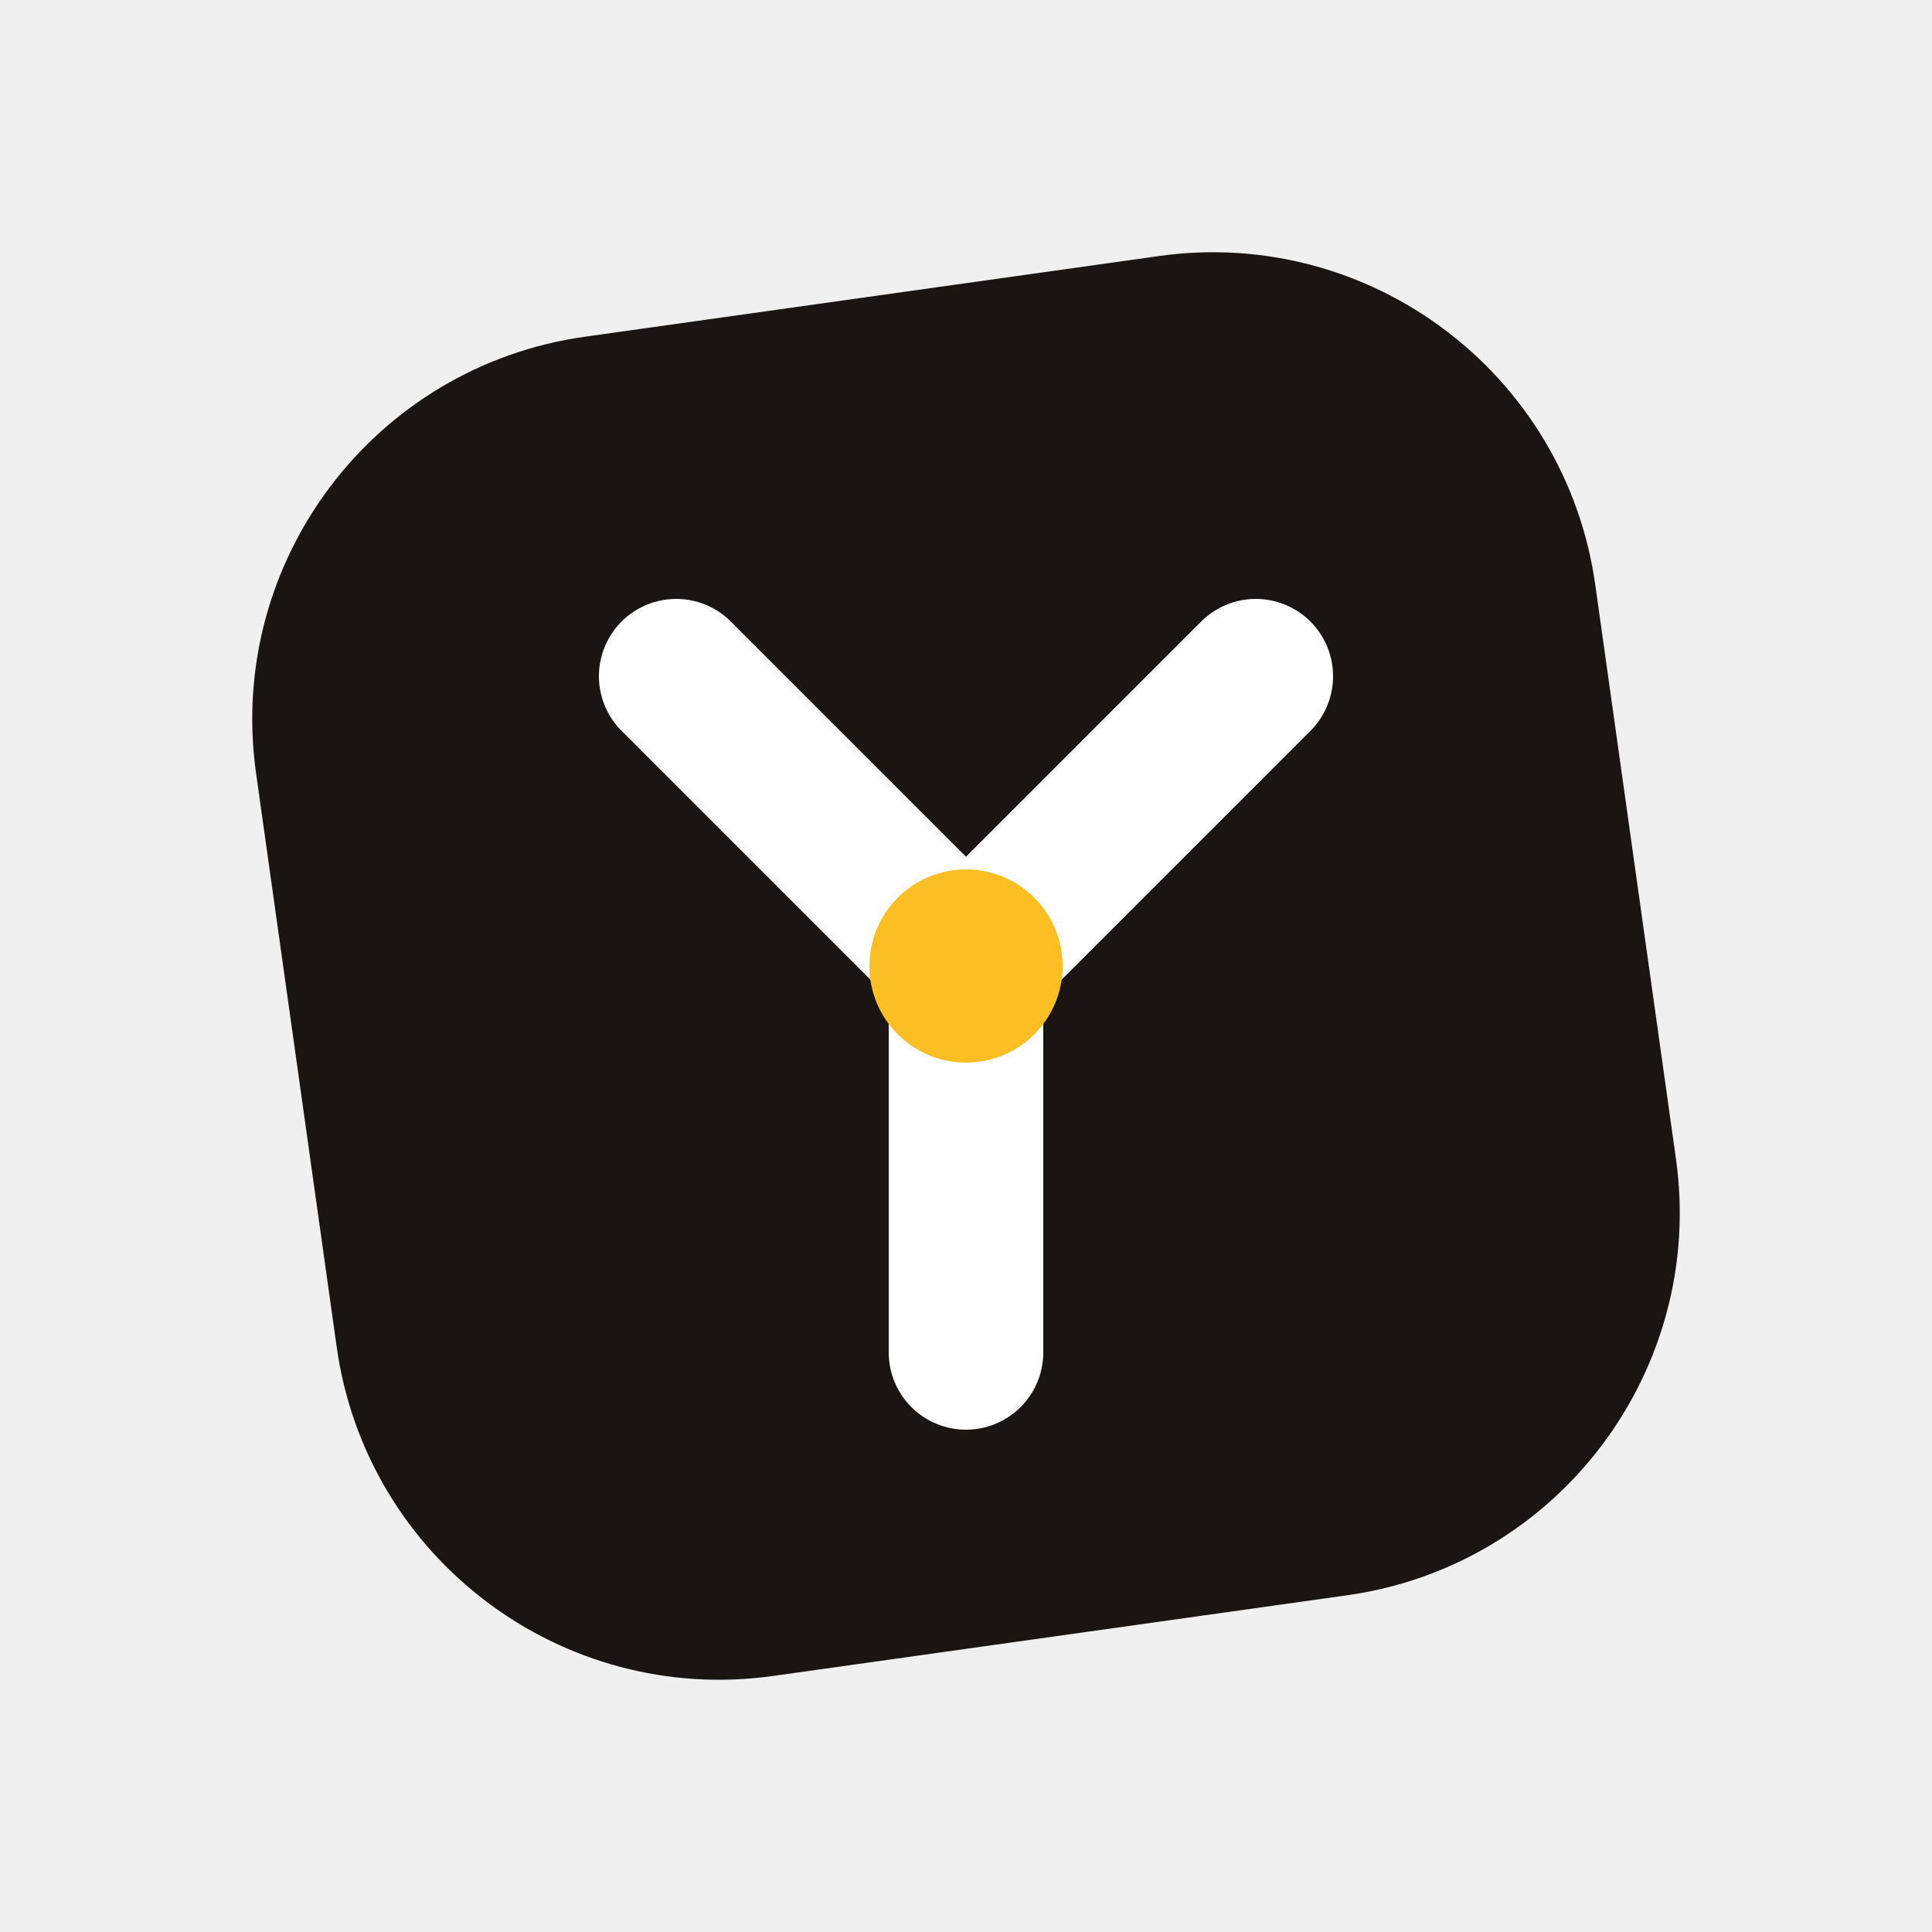
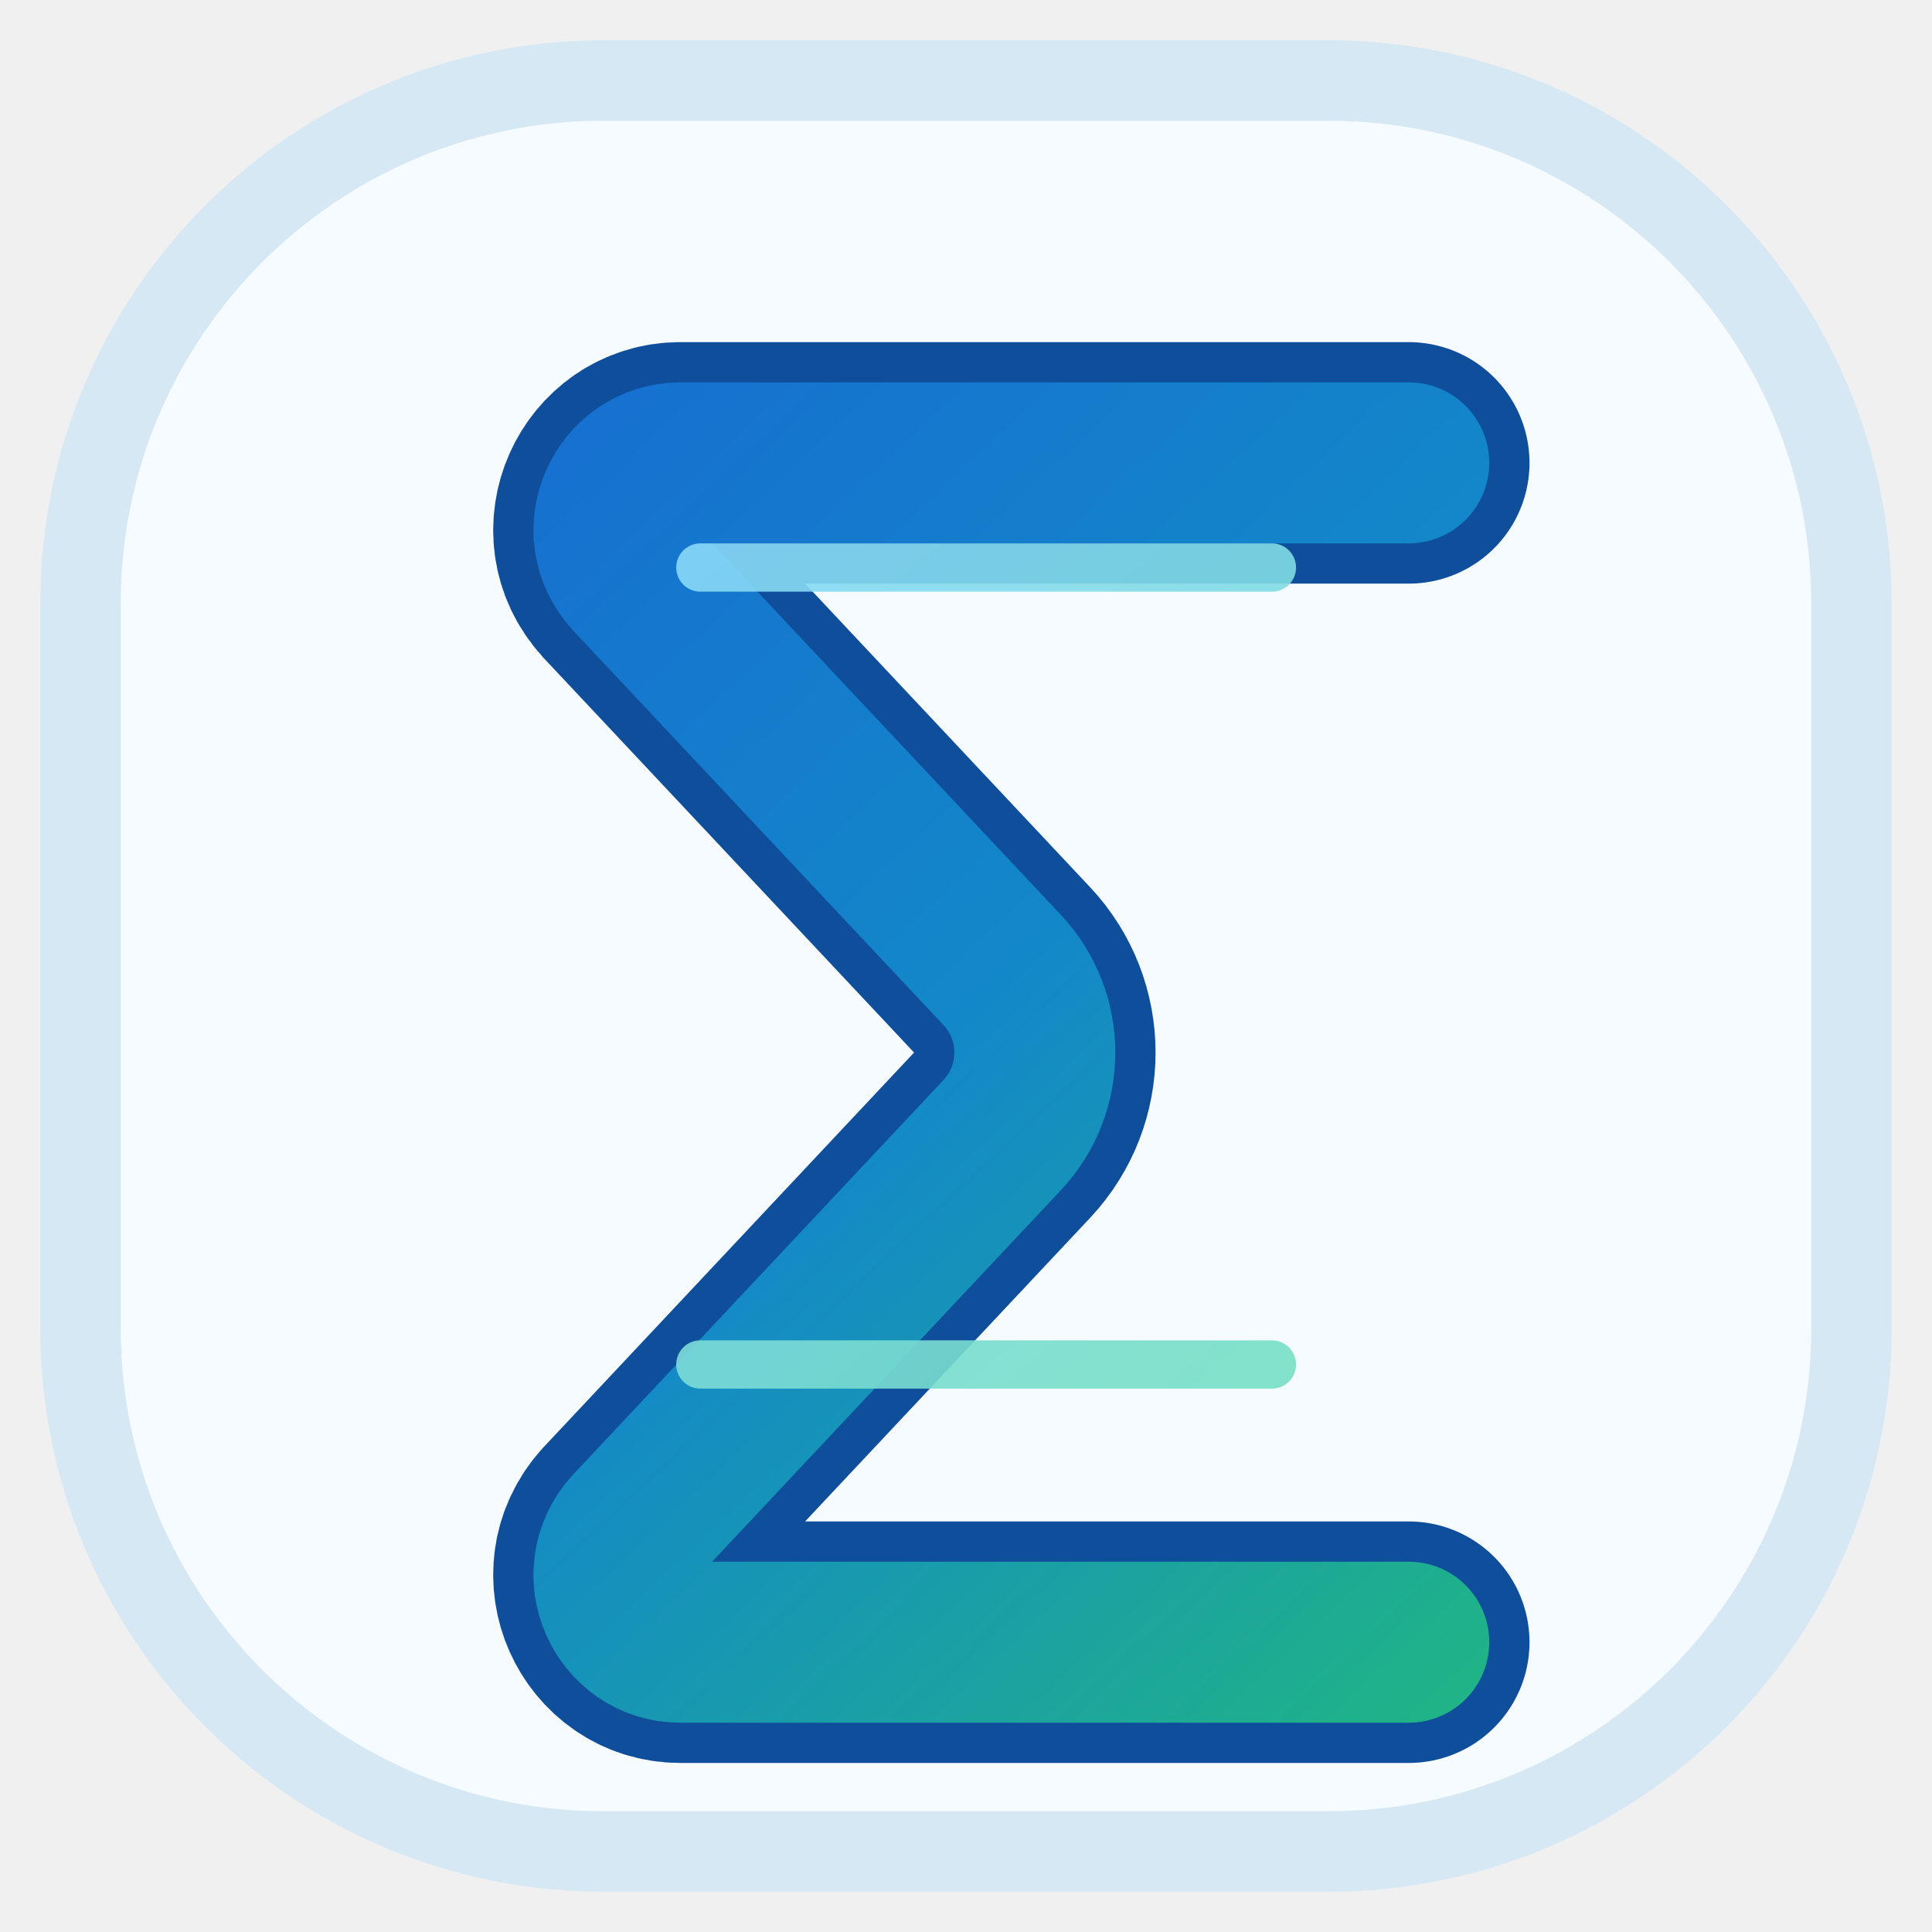
- <svg xmlns="http://www.w3.org/2000/svg" viewBox="0 0 100 100" fill="none">
-   <rect x="15" y="15" width="70" height="70" rx="20" transform="rotate(-8 50 50)" fill="#1A1512" />
-   <path d="M35 35L50 50M65 35L50 50M50 70L50 50" stroke="white" stroke-width="8" stroke-linecap="round" stroke-linejoin="round" />
-   <circle cx="50" cy="50" r="5" fill="#FBBF24" />
+ <svg xmlns="http://www.w3.org/2000/svg" width="48" height="48" viewBox="0 0 48 48" fill="none">
+   <defs>
+     <linearGradient id="sigma-gradient" x1="9" y1="8" x2="39" y2="40" gradientUnits="userSpaceOnUse">
+       <stop stop-color="#1769D2" />
+       <stop offset="0.52" stop-color="#1388C9" />
+       <stop offset="1" stop-color="#20B486" />
+     </linearGradient>
+     <linearGradient id="sigma-highlight" x1="14" y1="12" x2="35" y2="37" gradientUnits="userSpaceOnUse">
+       <stop stop-color="#8BD7FF" />
+       <stop offset="1" stop-color="#72E0BB" />
+     </linearGradient>
+   </defs>
+   <rect x="2" y="2" width="44" height="44" rx="13" fill="#F6FBFF" stroke="#D7E8F5" stroke-width="2" />
+   <path d="M35 11.5H16.9c-1.4 0-2.2 1.7-1.2 2.8l9.2 9.8a3 3 0 0 1 0 4.1l-9.2 9.8c-1 1.1-.2 2.8 1.2 2.8H35" stroke="#0E4E9B" stroke-width="6" stroke-linecap="round" stroke-linejoin="round" />
+   <path d="M35 11.5H16.9c-1.4 0-2.2 1.7-1.2 2.8l9.2 9.8a3 3 0 0 1 0 4.1l-9.2 9.8c-1 1.1-.2 2.8 1.2 2.8H35" stroke="url(#sigma-gradient)" stroke-width="4" stroke-linecap="round" stroke-linejoin="round" />
+   <path d="M17.4 14.1h14.2M17.4 33.9h14.2" stroke="url(#sigma-highlight)" stroke-width="1.2" stroke-linecap="round" opacity=".9" />
</svg>
